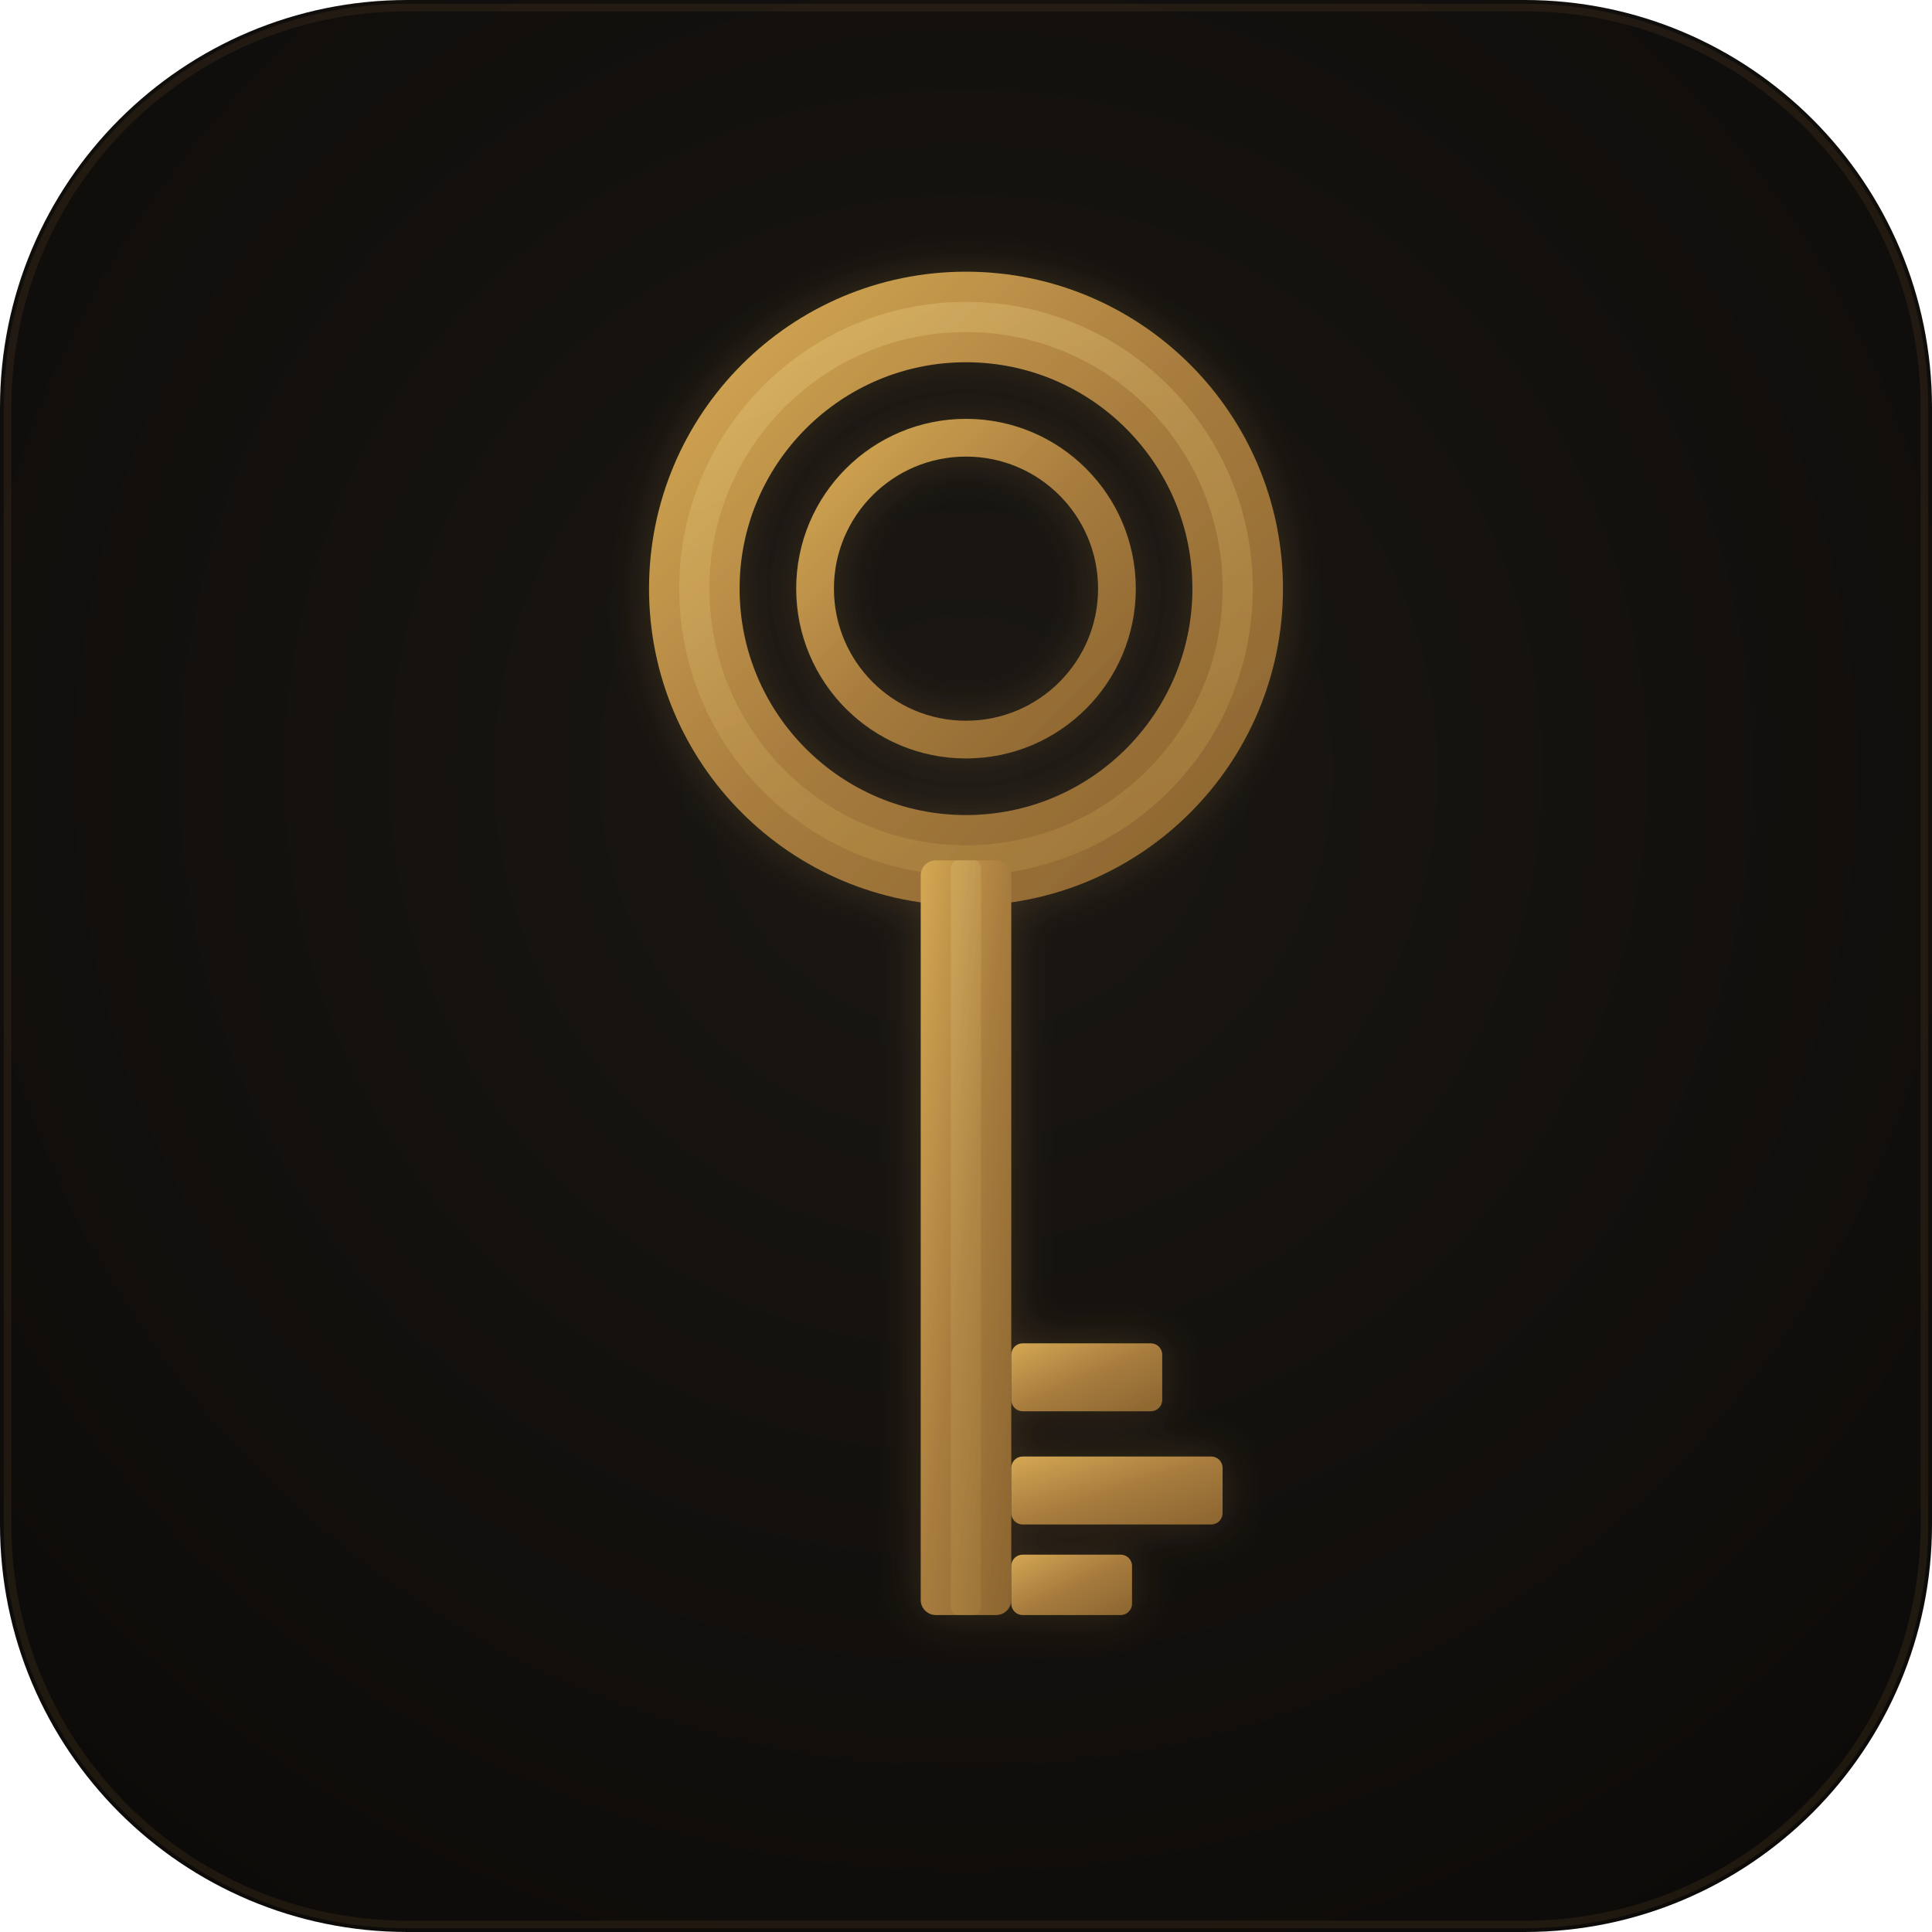
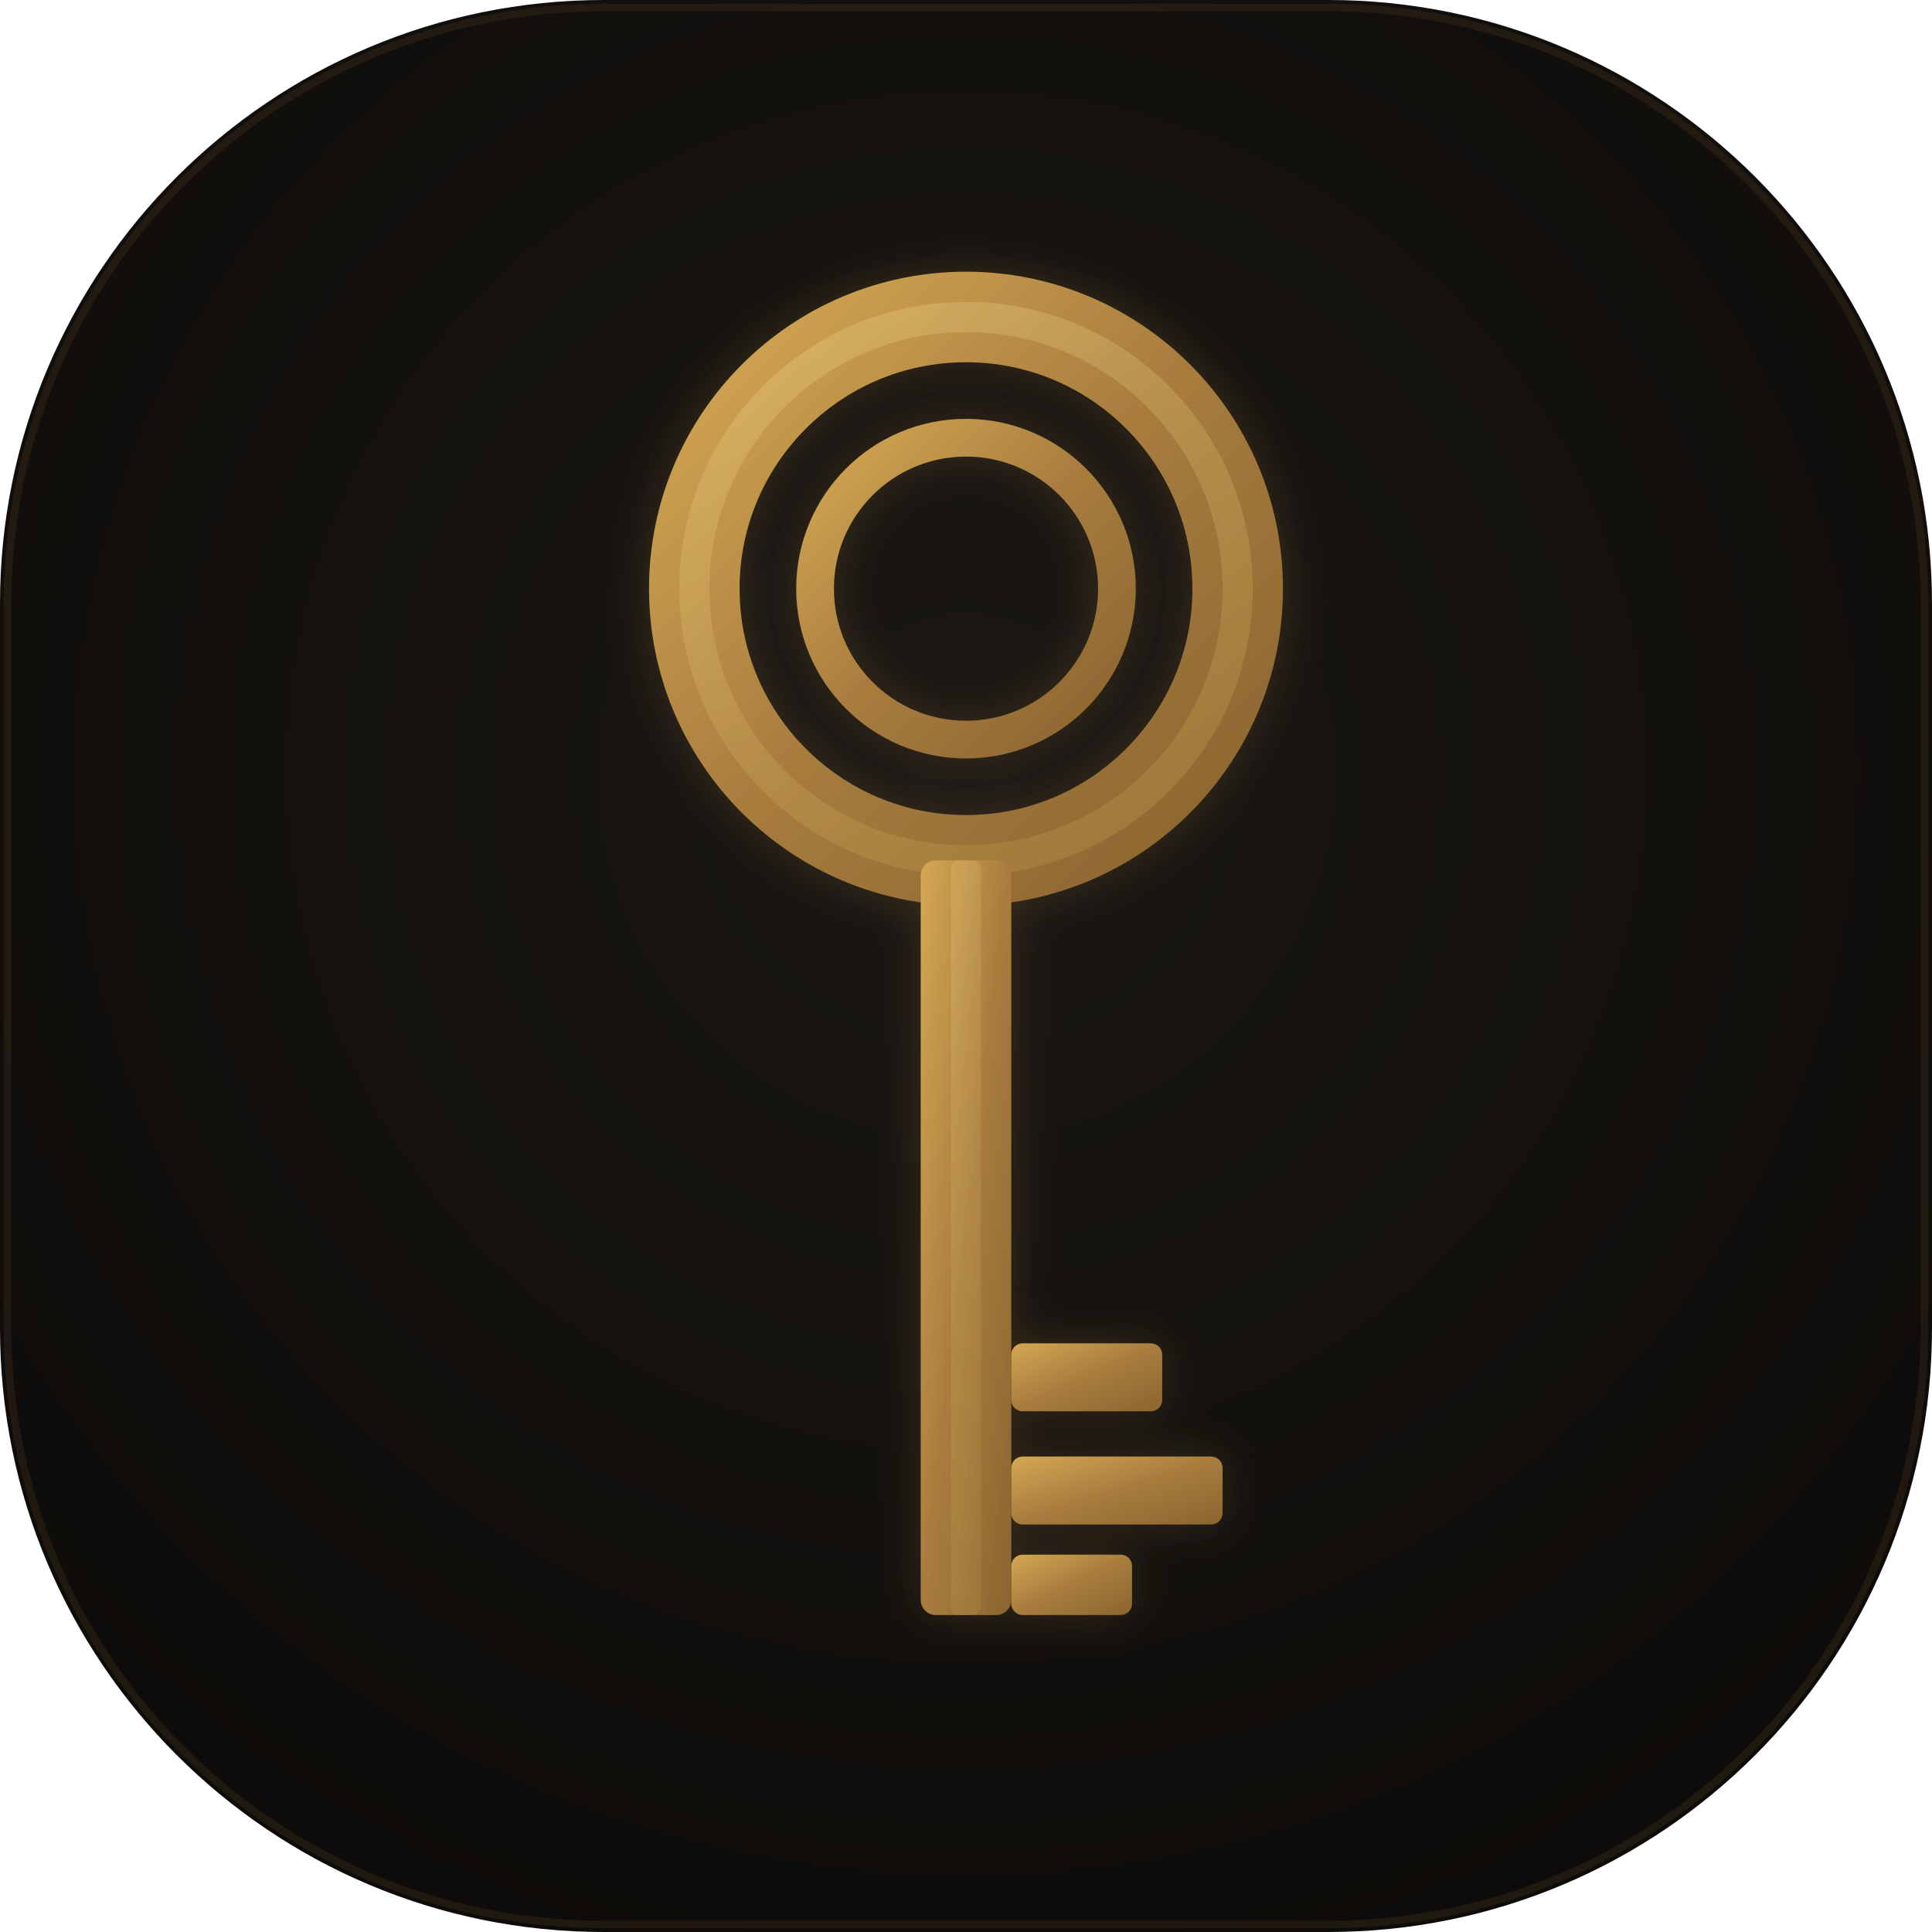
<svg xmlns="http://www.w3.org/2000/svg" width="512" height="512" viewBox="0 0 512 512" fill="none">
  <defs>
    <radialGradient id="bg" cx="50%" cy="40%" r="70%">
      <stop offset="0%" stop-color="#1A1714" />
      <stop offset="100%" stop-color="#0D0B09" />
    </radialGradient>
    <linearGradient id="gold" x1="0" y1="0" x2="1" y2="1">
      <stop offset="0%" stop-color="#D4A853" />
      <stop offset="50%" stop-color="#A87C3E" />
      <stop offset="100%" stop-color="#8B6530" />
    </linearGradient>
    <linearGradient id="goldHighlight" x1="0.3" y1="0" x2="0.7" y2="1">
      <stop offset="0%" stop-color="#F0D68A" />
      <stop offset="100%" stop-color="#C49A4A" />
    </linearGradient>
    <filter id="glow" x="-20%" y="-20%" width="140%" height="140%">
      <feGaussianBlur stdDeviation="6" result="blur" />
      <feFlood flood-color="#A87C3E" flood-opacity="0.25" />
      <feComposite in2="blur" operator="in" />
      <feMerge>
        <feMergeNode />
        <feMergeNode in="SourceGraphic" />
      </feMerge>
    </filter>
  </defs>
-   <rect width="512" height="512" rx="108" fill="url(#bg)" />
-   <rect x="2" y="2" width="508" height="508" rx="106" fill="none" stroke="#A87C3E" stroke-opacity="0.12" stroke-width="2" />
+   <rect width="512" height="512" rx="160" fill="url(#bg)" />
+   <rect x="2" y="2" width="508" height="508" rx="158" fill="none" stroke="#A87C3E" stroke-opacity="0.12" stroke-width="2" />
  <g transform="translate(256, 256)" filter="url(#glow)">
    <circle cx="0" cy="-100" r="72" fill="none" stroke="url(#gold)" stroke-width="24" />
    <circle cx="0" cy="-100" r="72" fill="none" stroke="url(#goldHighlight)" stroke-width="8" stroke-opacity="0.3" />
    <circle cx="0" cy="-100" r="40" fill="none" stroke="url(#gold)" stroke-width="10" />
    <rect x="-12" y="-28" width="24" height="200" rx="4" fill="url(#gold)" />
    <rect x="-4" y="-28" width="8" height="200" rx="2" fill="url(#goldHighlight)" fill-opacity="0.2" />
    <g>
      <rect x="12" y="130" width="56" height="18" rx="3" fill="url(#gold)" />
      <rect x="12" y="100" width="40" height="18" rx="3" fill="url(#gold)" />
      <rect x="12" y="156" width="32" height="16" rx="3" fill="url(#gold)" />
    </g>
  </g>
</svg>
